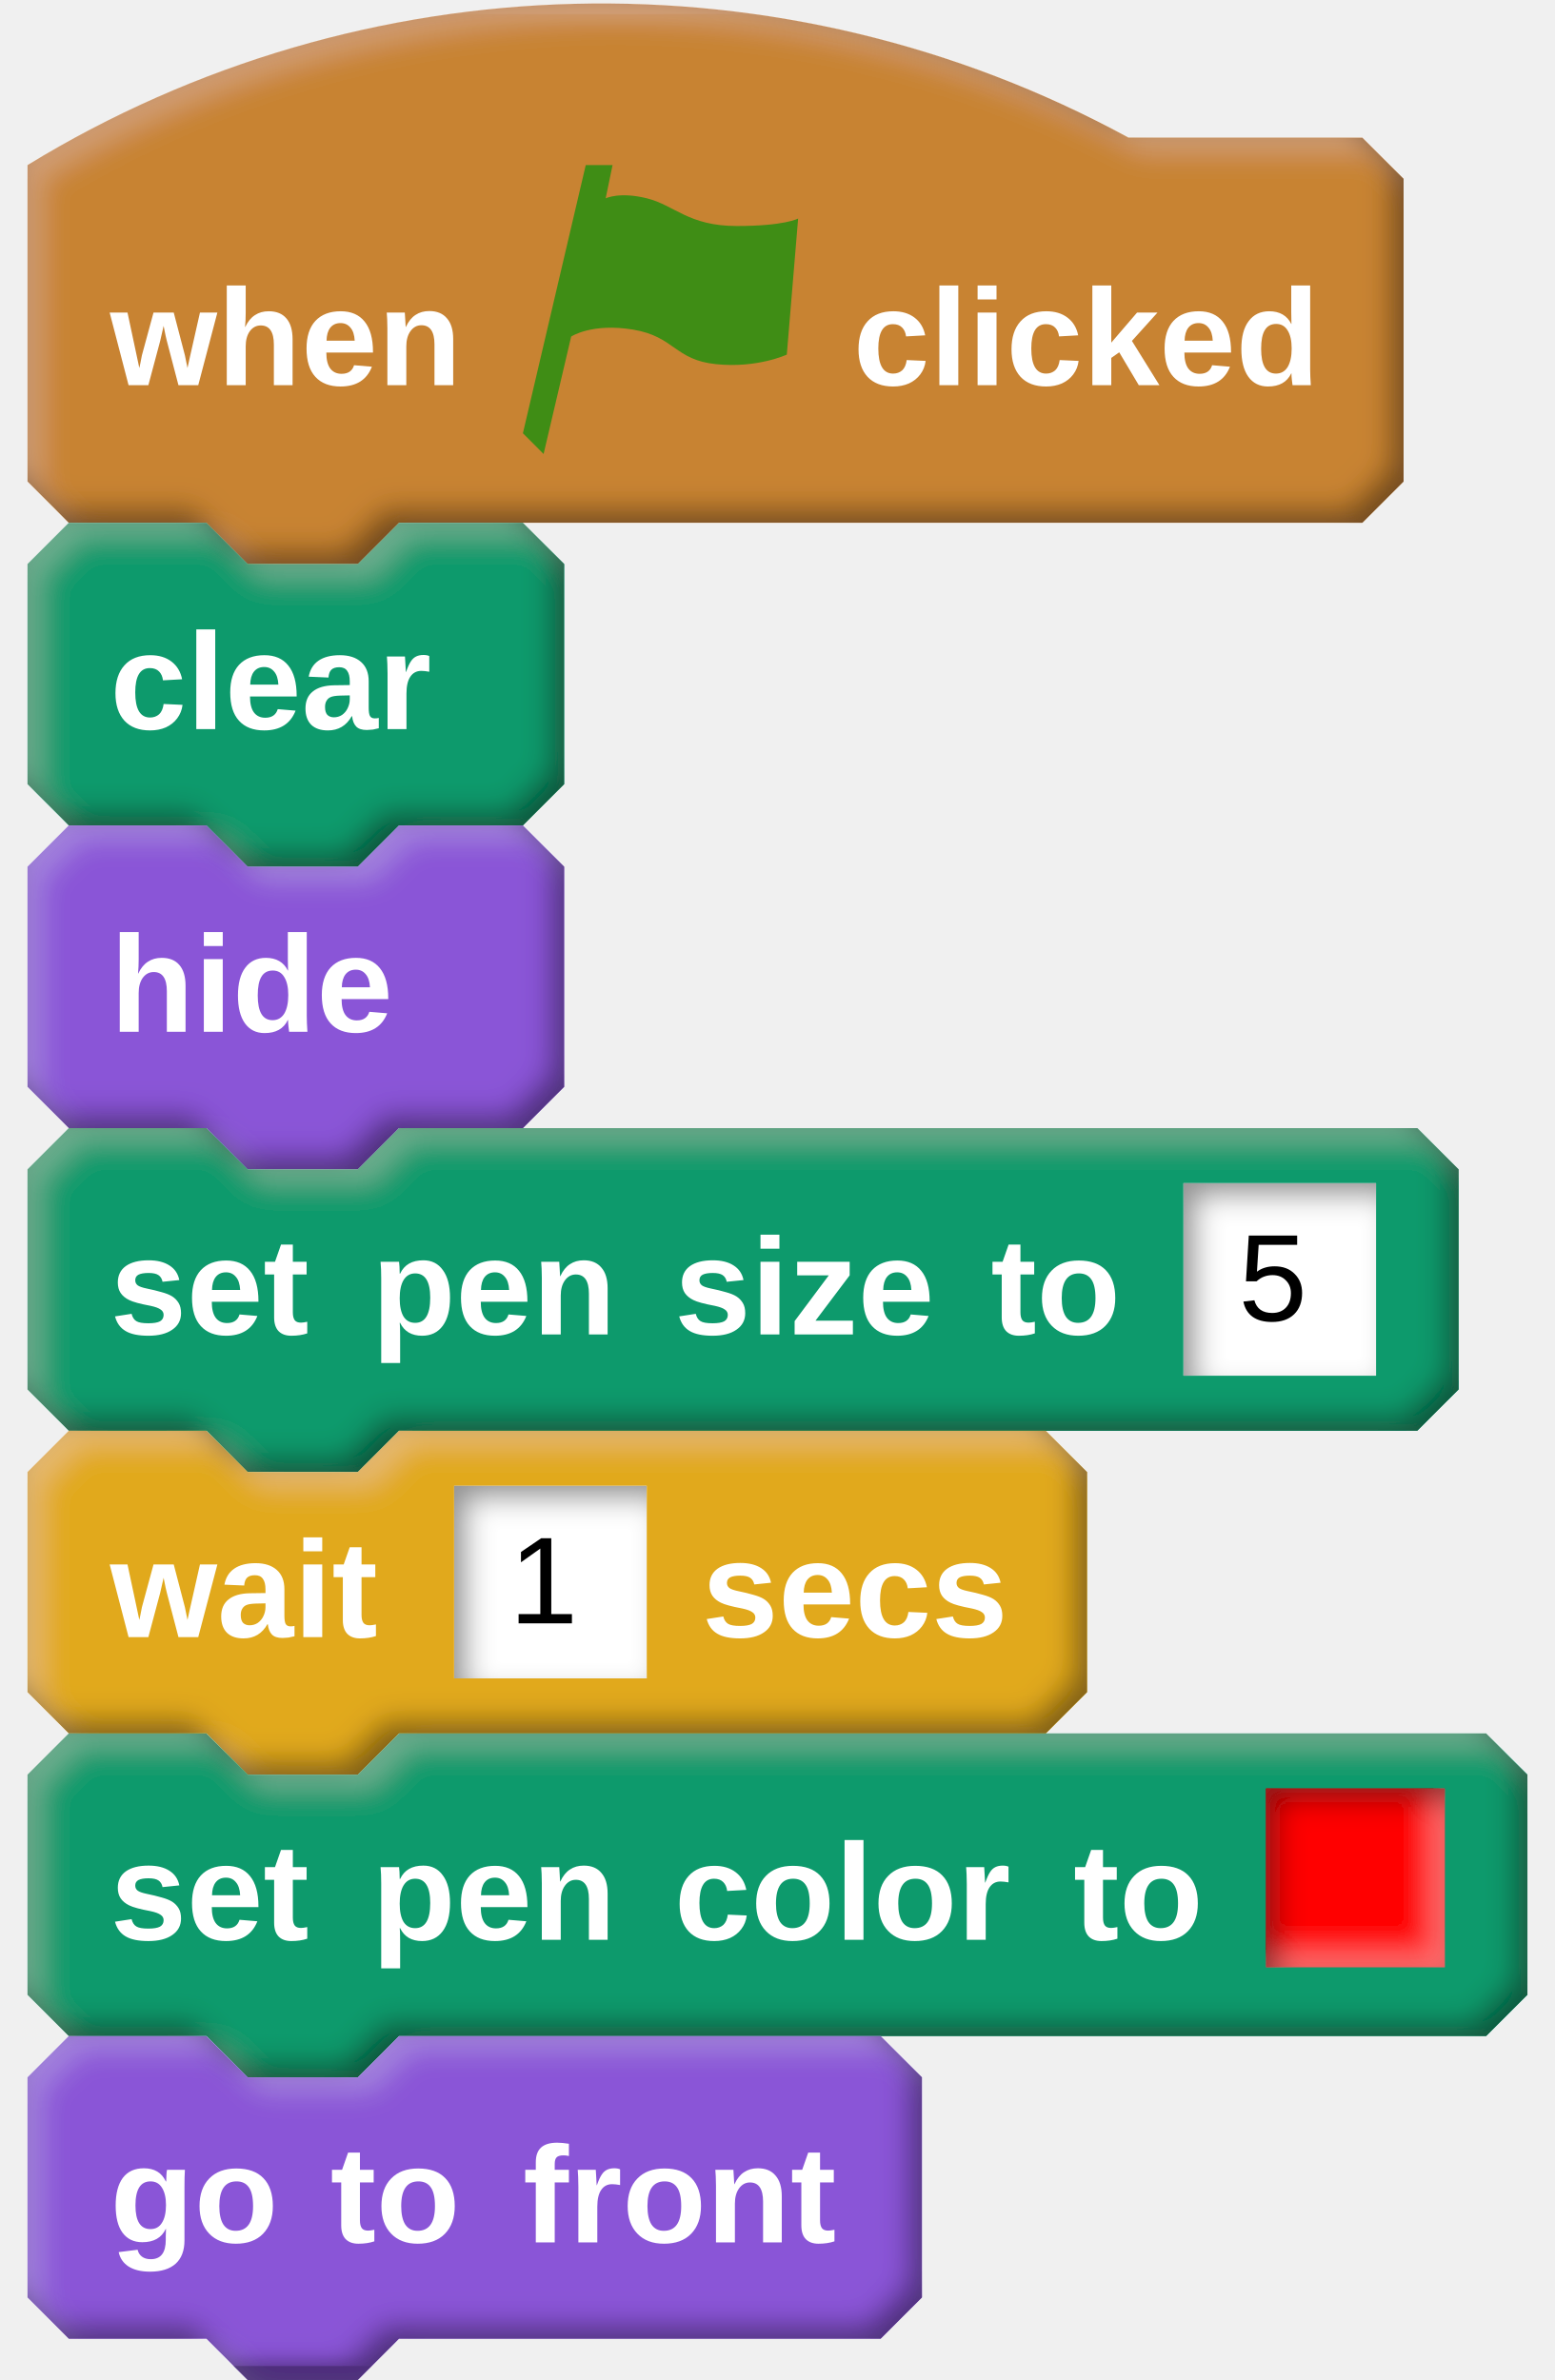
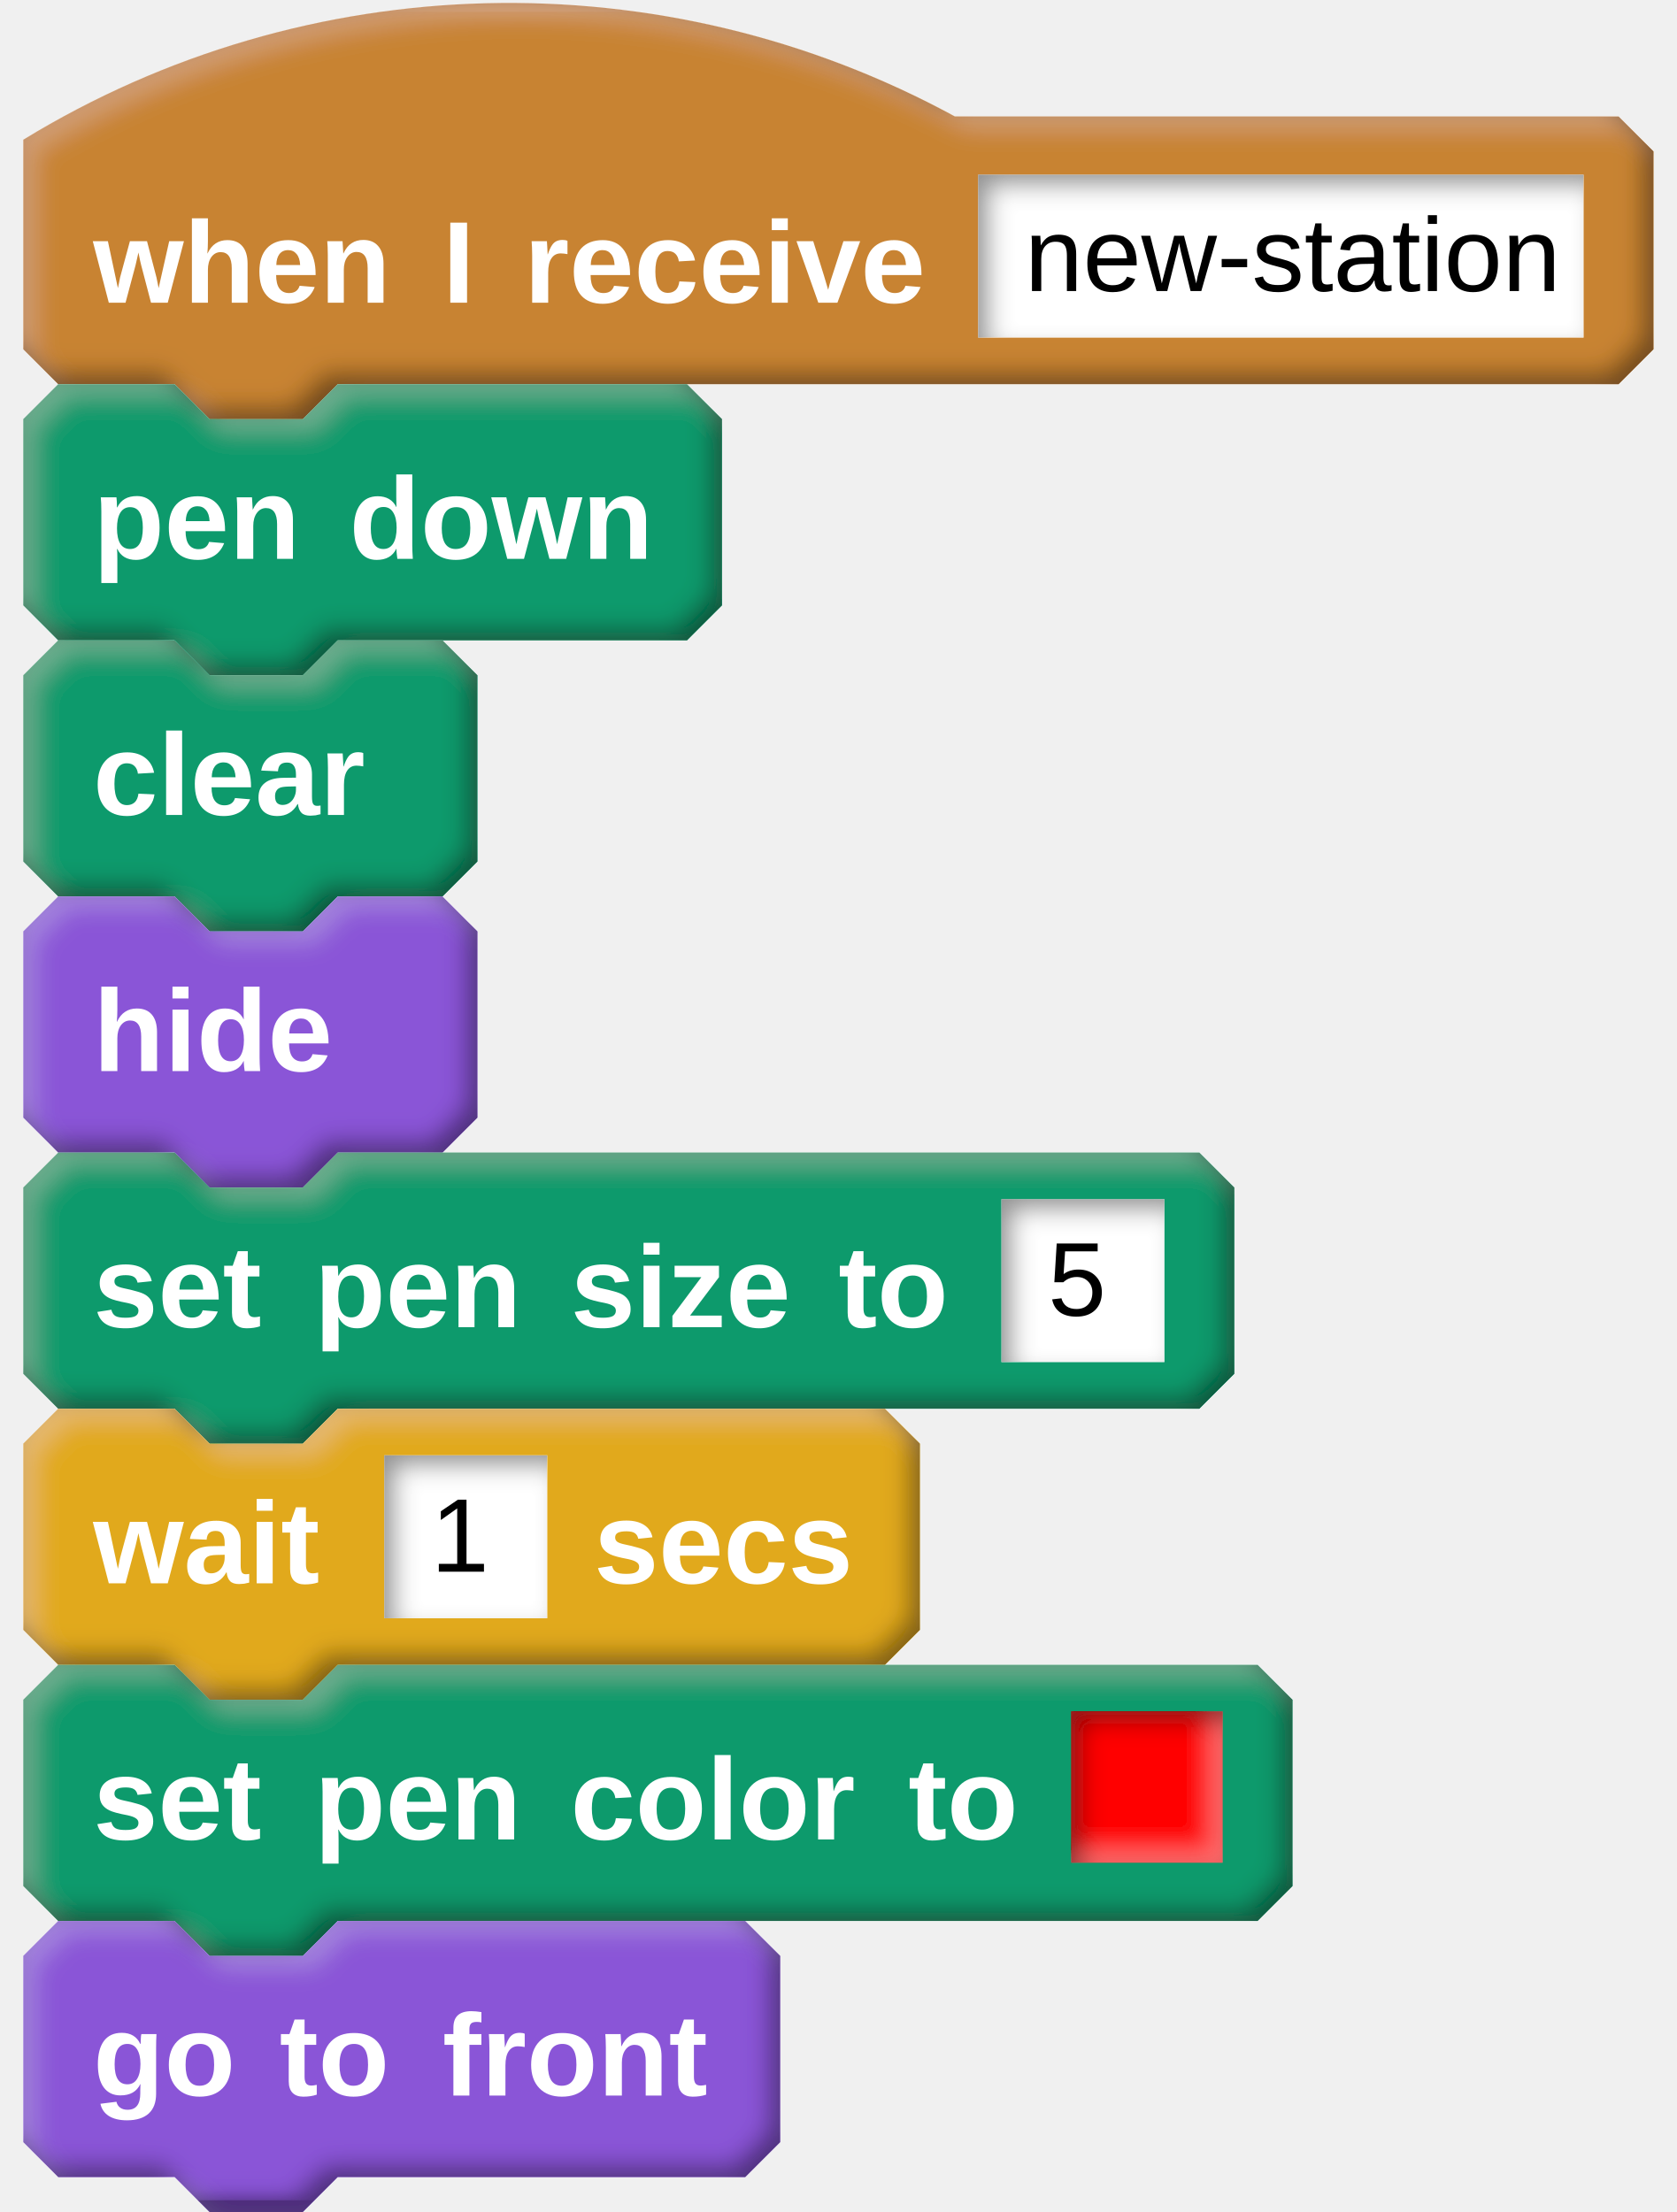
- <svg xmlns="http://www.w3.org/2000/svg" xmlns:xlink="http://www.w3.org/1999/xlink" version="1.1" width="113" height="173">
+ <svg xmlns="http://www.w3.org/2000/svg" version="1.1" width="144" height="190">
  <defs>
    <filter id="bevelFilter" x0="-50%" y0="-50%" width="200%" height="200%">
      <feGaussianBlur result="blur-1" in="SourceAlpha" stdDeviation="1 1" />
      <feFlood result="flood-2" in="undefined" flood-color="#fff" flood-opacity="0.15" />
      <feOffset result="offset-3" in="blur-1" dx="1" dy="1" />
      <feComposite result="comp-4" operator="arithmetic" in="SourceAlpha" in2="offset-3" k2="1" k3="-1" />
      <feComposite result="comp-5" operator="in" in="flood-2" in2="comp-4" />
      <feFlood result="flood-6" in="undefined" flood-color="#000" flood-opacity="0.7" />
      <feOffset result="offset-7" in="blur-1" dx="-1" dy="-1" />
      <feComposite result="comp-8" operator="arithmetic" in="SourceAlpha" in2="offset-7" k2="1" k3="-1" />
      <feComposite result="comp-9" operator="in" in="flood-6" in2="comp-8" />
      <feMerge result="merge-10">
        <feMergeNode in="SourceGraphic" />
        <feMergeNode in="comp-5" />
        <feMergeNode in="comp-9" />
      </feMerge>
    </filter>
    <filter id="inputBevelFilter" x0="-50%" y0="-50%" width="200%" height="200%">
      <feGaussianBlur result="blur-1" in="SourceAlpha" stdDeviation="1 1" />
      <feFlood result="flood-2" in="undefined" flood-color="#fff" flood-opacity="0.15" />
      <feOffset result="offset-3" in="blur-1" dx="-1" dy="-1" />
      <feComposite result="comp-4" operator="arithmetic" in="SourceAlpha" in2="offset-3" k2="1" k3="-1" />
      <feComposite result="comp-5" operator="in" in="flood-2" in2="comp-4" />
      <feFlood result="flood-6" in="undefined" flood-color="#000" flood-opacity="0.7" />
      <feOffset result="offset-7" in="blur-1" dx="1" dy="1" />
      <feComposite result="comp-8" operator="arithmetic" in="SourceAlpha" in2="offset-7" k2="1" k3="-1" />
      <feComposite result="comp-9" operator="in" in="flood-6" in2="comp-8" />
      <feMerge result="merge-10">
        <feMergeNode in="SourceGraphic" />
        <feMergeNode in="comp-5" />
        <feMergeNode in="comp-9" />
      </feMerge>
    </filter>
    <filter id="inputDarkFilter" x0="-50%" y0="-50%" width="200%" height="200%">
      <feFlood result="flood-1" in="undefined" flood-color="#000" flood-opacity="0.2" />
      <feComposite result="comp-2" operator="in" in="flood-1" in2="SourceAlpha" />
      <feMerge result="merge-3">
        <feMergeNode in="SourceGraphic" />
        <feMergeNode in="comp-2" />
      </feMerge>
    </filter>
    <path d="M1.504 21L0 19.493 4.567 0h1.948l-.5 2.418s1.002-.502 3.006 0c2.006.503 3.008 2.01 6.517 2.01 3.508 0 4.463-.545 4.463-.545l-.823 9.892s-2.137 1.005-5.144.696c-3.007-.307-3.007-2.007-6.014-2.51-3.008-.502-4.512.503-4.512.503L1.504 21z" fill="#3f8d15" id="greenFlag" />
    <path d="M6.724 0C3.01 0 0 2.91 0 6.5c0 2.316 1.253 4.35 3.14 5.5H5.17v-1.256C3.364 10.126 2.07 8.46 2.07 6.5 2.07 4.015 4.152 2 6.723 2c1.14 0 2.184.396 2.993 1.053L8.31 4.13c-.45.344-.398.826.11 1.08L15 8.5 13.858.992c-.083-.547-.514-.714-.963-.37l-1.532 1.172A6.825 6.825 0 0 0 6.723 0z" fill="#fff" id="turnRight" />
    <path d="M3.637 1.794A6.825 6.825 0 0 1 8.277 0C11.99 0 15 2.91 15 6.5c0 2.316-1.253 4.35-3.14 5.5H9.83v-1.256c1.808-.618 3.103-2.285 3.103-4.244 0-2.485-2.083-4.5-4.654-4.5-1.14 0-2.184.396-2.993 1.053L6.69 4.13c.45.344.398.826-.11 1.08L0 8.5 1.142.992c.083-.547.514-.714.963-.37l1.532 1.172z" fill="#fff" id="turnLeft" />
    <path d="M0 0L4 4L0 8Z" fill="#111" id="addInput" />
    <path d="M4 0L4 8L0 4Z" fill="#111" id="delInput" />
    <g id="loopArrow">
      <path d="M8 0l2 -2l0 -3l3 0l-4 -5l-4 5l3 0l0 3l-8 0l0 2" fill="#000" opacity="0.3" />
      <path d="M8 0l2 -2l0 -3l3 0l-4 -5l-4 5l3 0l0 3l-8 0l0 2" fill="#fff" opacity="0.9" transform="translate(-1 -1)" />
    </g>
    <style>.sb-label{font-family:Lucida Grande,Verdana,Arial,DejaVu Sans,sans-serif;font-weight:700;fill:#fff;font-size:10px;word-spacing:+1px}.sb-obsolete{fill:#d42828}.sb-motion{fill:#4a6cd4}.sb-looks{fill:#8a55d7}.sb-sound{fill:#bb42c3}.sb-pen{fill:#0e9a6c}.sb-events{fill:#c88330}.sb-control{fill:#e1a91a}.sb-sensing{fill:#2ca5e2}.sb-operators{fill:#5cb712}.sb-variables{fill:#ee7d16}.sb-list{fill:#cc5b22}.sb-custom{fill:#632d99}.sb-custom-arg{fill:#5947b1}.sb-extension{fill:#4b4a60}.sb-grey{fill:#969696}.sb-bevel{filter:url(#bevelFilter)}.sb-input{filter:url(#inputBevelFilter)}.sb-input-number,.sb-input-number-dropdown,.sb-input-string{fill:#fff}.sb-literal-dropdown,.sb-literal-number,.sb-literal-number-dropdown,.sb-literal-string{font-weight:400;font-size:9px;word-spacing:0}.sb-literal-number,.sb-literal-number-dropdown,.sb-literal-string{fill:#000}.sb-darker{filter:url(#inputDarkFilter)}.sb-outline{stroke:#fff;stroke-opacity:.2;stroke-width:2;fill:none}.sb-define-hat-cap{stroke:#632d99;stroke-width:1;fill:#8e2ec2}.sb-comment{fill:#ffffa5;stroke:#d0d1d2;stroke-width:1}.sb-comment-line{fill:#ffff80}.sb-comment-label{font-family:Helevetica,Arial,DejaVu Sans,sans-serif;font-weight:700;fill:#5c5d5f;word-spacing:0;font-size:12px}</style>
  </defs>
  <g>
    <g transform="translate(0 0)">
      <g transform="translate(2 0)">
-         <path d="M 0 12 L 0 12 A 80 80 0 0 1 80 10 L 97 10 L 100 13 L 100 35 L 97 38 L 27 38 L 24 41 L 16 41 L 13 38 L 3 38 L 0 35 Z" class="sb-events sb-bevel" />
-         <text x="0" y="10" class="sb-label " transform="translate(6 18)">when</text>
-         <use xlink:href="#greenFlag" transform="translate(36 12)" />
-         <text x="0" y="10" class="sb-label " transform="translate(60 18)">clicked</text>
+         <path d="M 0 12 L 0 12 A 80 80 0 0 1 80 10 L 137 10 L 140 13 L 140 30 L 137 33 L 27 33 L 24 36 L 16 36 L 13 33 L 3 33 L 0 30 Z" class="sb-events sb-bevel" />
+         <text x="0" y="10" class="sb-label " transform="translate(6 16)">when</text>
+         <text x="0" y="10" class="sb-label " transform="translate(36 16)">I</text>
+         <text x="0" y="10" class="sb-label " transform="translate(43 16)">receive</text>
+         <g transform="translate(82 15)">
+           <rect x="0" y="0" width="52" height="14" class="sb-input sb-input-string" />
+           <text x="0" y="10" class="sb-label sb-literal-string" transform="translate(4 0)">new-station</text>
+         </g>
      </g>
-       <g transform="translate(2 38)">
+       <g transform="translate(2 33)">
+         <path d="M 0 3 L 3 0 L 13 0 L 16 3 L 24 3 L 27 0 L 57 0 L 60 3 L 60 19 L 57 22 L 27 22 L 24 25 L 16 25 L 13 22 L 3 22 L 0 19 Z" class="sb-pen sb-bevel" />
+         <text x="0" y="10" class="sb-label " transform="translate(6 5)">pen</text>
+         <text x="0" y="10" class="sb-label " transform="translate(28 5)">down</text>
+       </g>
+       <g transform="translate(2 55)">
        <path d="M 0 3 L 3 0 L 13 0 L 16 3 L 24 3 L 27 0 L 36 0 L 39 3 L 39 19 L 36 22 L 27 22 L 24 25 L 16 25 L 13 22 L 3 22 L 0 19 Z" class="sb-pen sb-bevel" />
        <text x="0" y="10" class="sb-label " transform="translate(6 5)">clear</text>
      </g>
-       <g transform="translate(2 60)">
+       <g transform="translate(2 77)">
        <path d="M 0 3 L 3 0 L 13 0 L 16 3 L 24 3 L 27 0 L 36 0 L 39 3 L 39 19 L 36 22 L 27 22 L 24 25 L 16 25 L 13 22 L 3 22 L 0 19 Z" class="sb-looks sb-bevel" />
        <text x="0" y="10" class="sb-label " transform="translate(6 5)">hide</text>
      </g>
-       <g transform="translate(2 82)">
+       <g transform="translate(2 99)">
        <path d="M 0 3 L 3 0 L 13 0 L 16 3 L 24 3 L 27 0 L 101 0 L 104 3 L 104 19 L 101 22 L 27 22 L 24 25 L 16 25 L 13 22 L 3 22 L 0 19 Z" class="sb-pen sb-bevel" />
        <text x="0" y="10" class="sb-label " transform="translate(6 5)">set</text>
        <text x="0" y="10" class="sb-label " transform="translate(25 5)">pen</text>
        <text x="0" y="10" class="sb-label " transform="translate(47 5)">size</text>
        <text x="0" y="10" class="sb-label " transform="translate(70 5)">to</text>
        <g transform="translate(84 4)">
          <rect x="0" y="0" width="14" height="14" class="sb-input sb-input-string" />
          <text x="0" y="10" class="sb-label sb-literal-string" transform="translate(4 0)">5</text>
        </g>
      </g>
-       <g transform="translate(2 104)">
+       <g transform="translate(2 121)">
        <path d="M 0 3 L 3 0 L 13 0 L 16 3 L 24 3 L 27 0 L 74 0 L 77 3 L 77 19 L 74 22 L 27 22 L 24 25 L 16 25 L 13 22 L 3 22 L 0 19 Z" class="sb-control sb-bevel" />
        <text x="0" y="10" class="sb-label " transform="translate(6 5)">wait</text>
        <g transform="translate(31 4)">
          <rect x="0" y="0" width="14" height="14" class="sb-input sb-input-string" />
          <text x="0" y="10" class="sb-label sb-literal-string" transform="translate(4 0)">1</text>
        </g>
        <text x="0" y="10" class="sb-label " transform="translate(49 5)">secs</text>
      </g>
-       <g transform="translate(2 126)">
+       <g transform="translate(2 143)">
        <path d="M 0 3 L 3 0 L 13 0 L 16 3 L 24 3 L 27 0 L 106 0 L 109 3 L 109 19 L 106 22 L 27 22 L 24 25 L 16 25 L 13 22 L 3 22 L 0 19 Z" class="sb-pen sb-bevel" />
        <text x="0" y="10" class="sb-label " transform="translate(6 5)">set</text>
        <text x="0" y="10" class="sb-label " transform="translate(25 5)">pen</text>
        <text x="0" y="10" class="sb-label " transform="translate(47 5)">color</text>
        <text x="0" y="10" class="sb-label " transform="translate(76 5)">to</text>
        <g transform="translate(90 4)">
          <rect x="0" y="0" width="13" height="13" fill="#ff0000" class="sb-input sb-input-color" />
        </g>
      </g>
-       <g transform="translate(2 148)">
+       <g transform="translate(2 165)">
        <path d="M 0 3 L 3 0 L 13 0 L 16 3 L 24 3 L 27 0 L 62 0 L 65 3 L 65 19 L 62 22 L 27 22 L 24 25 L 16 25 L 13 22 L 3 22 L 0 19 Z" class="sb-looks sb-bevel" />
        <text x="0" y="10" class="sb-label " transform="translate(6 5)">go</text>
        <text x="0" y="10" class="sb-label " transform="translate(22 5)">to</text>
        <text x="0" y="10" class="sb-label " transform="translate(36 5)">front</text>
      </g>
    </g>
  </g>
</svg>
